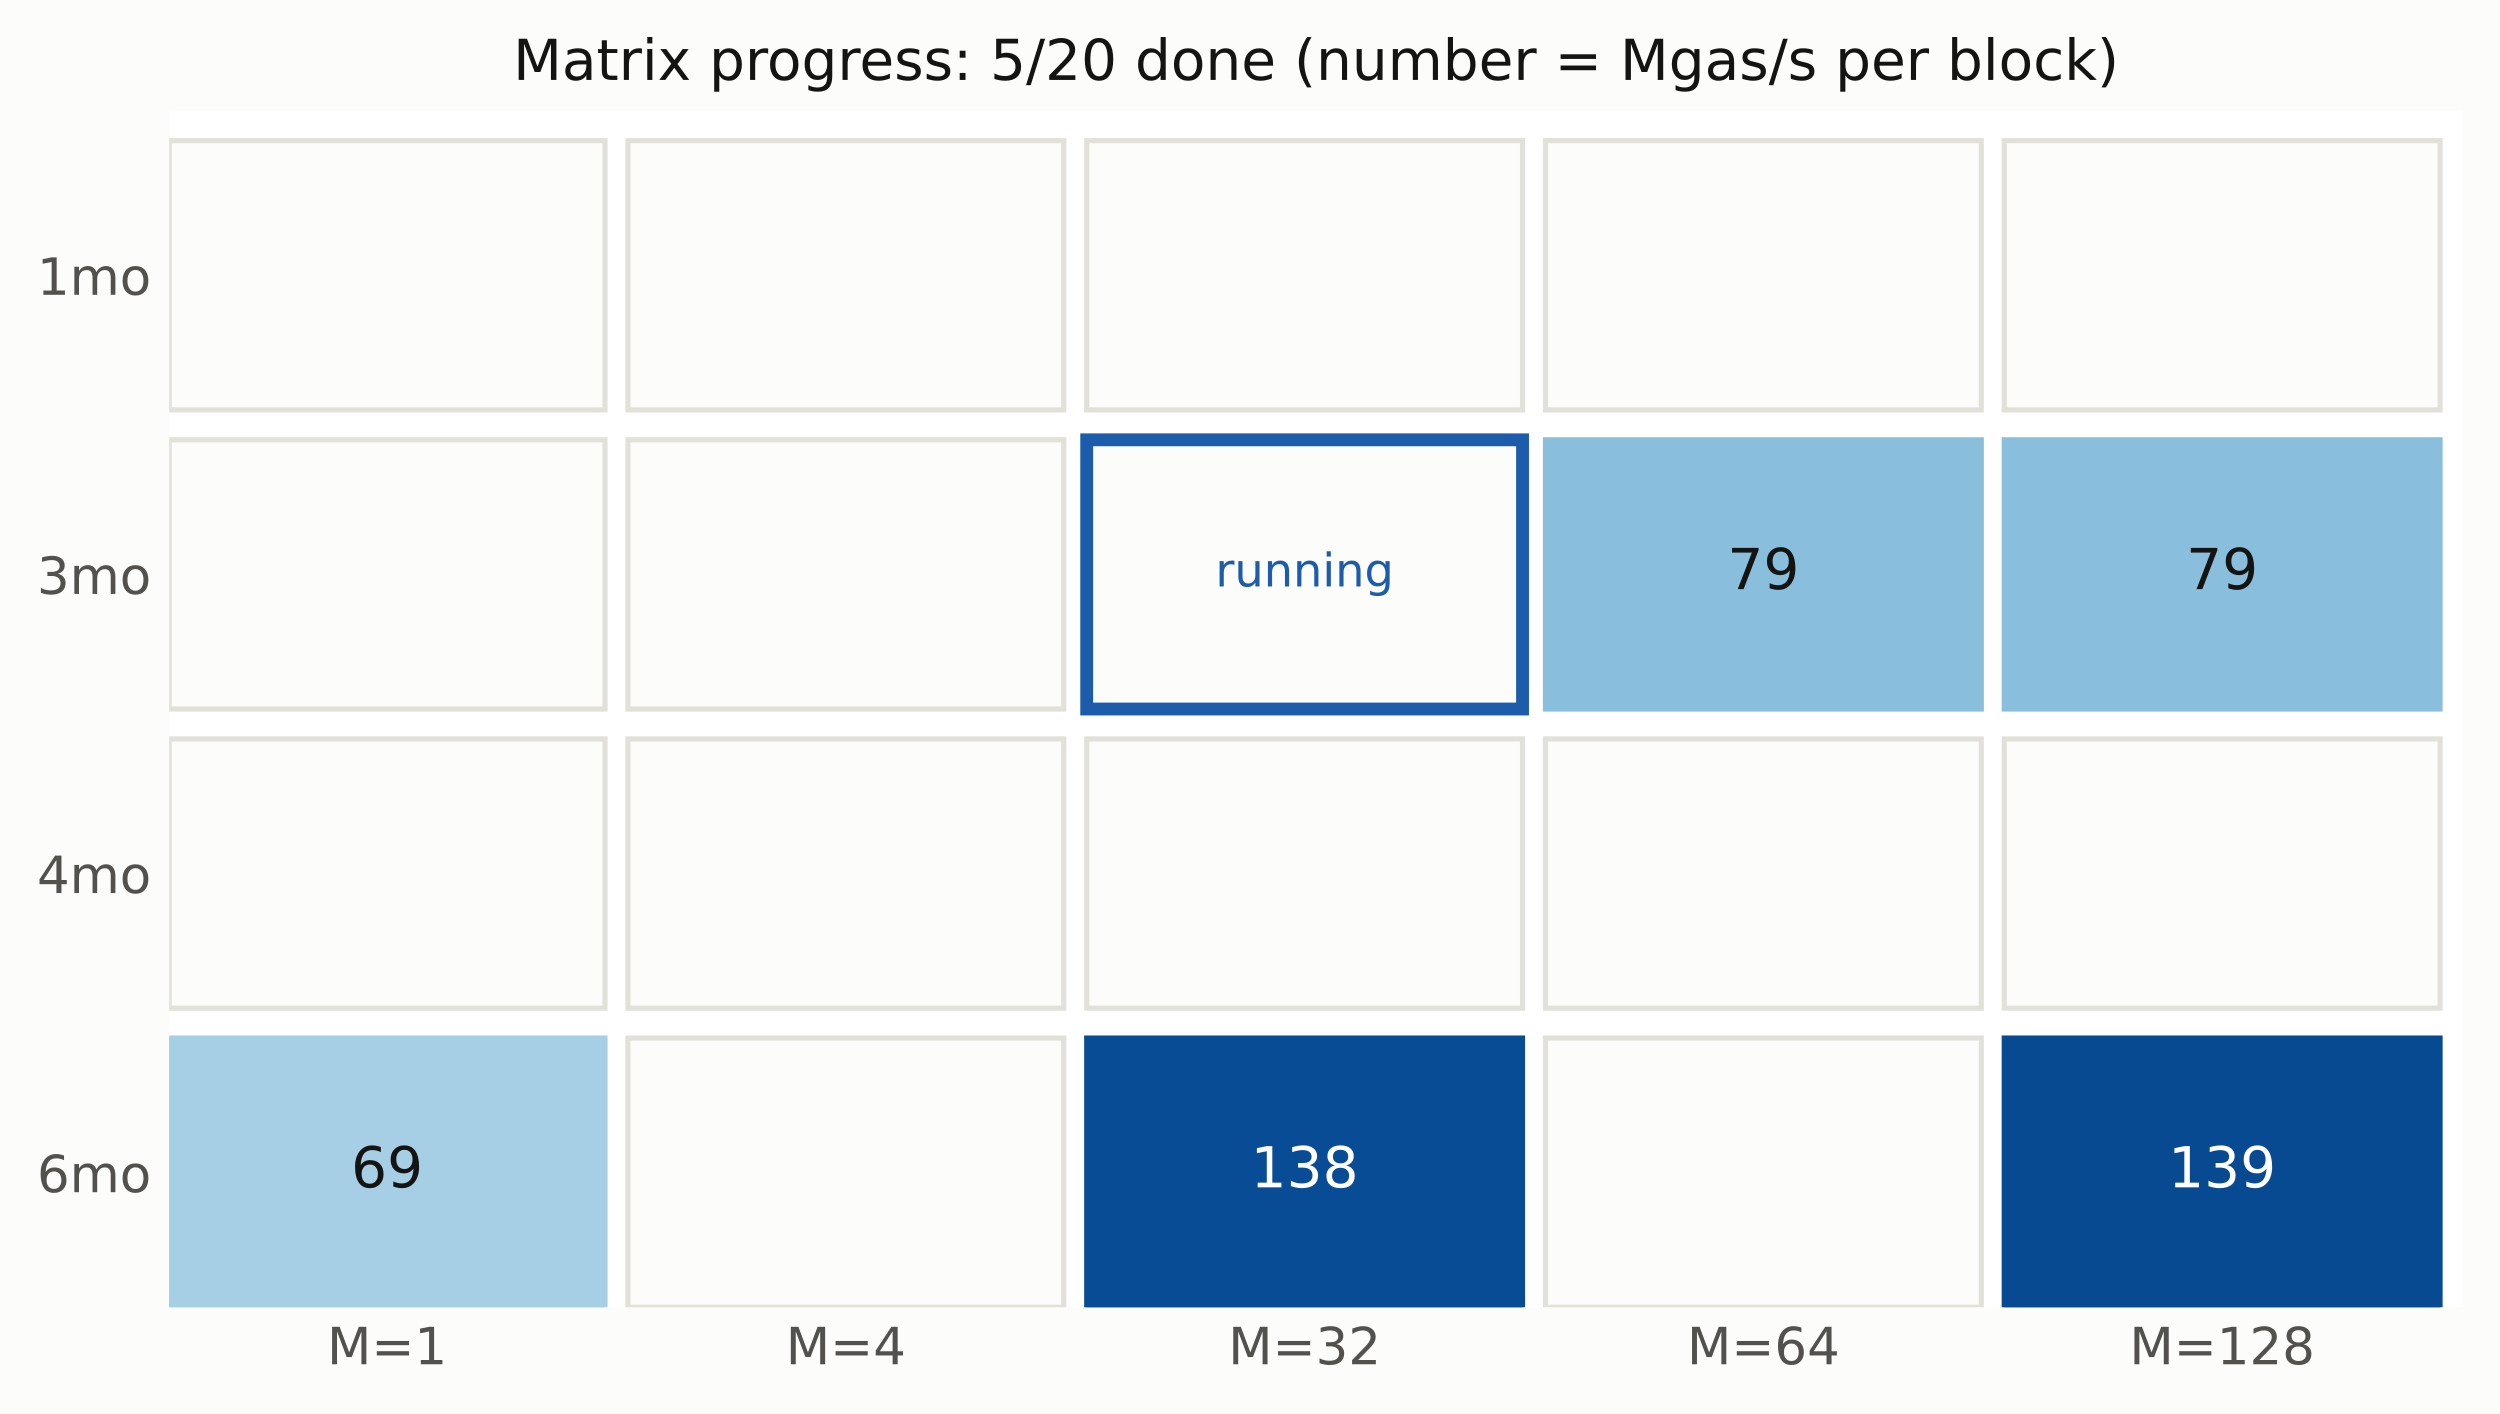
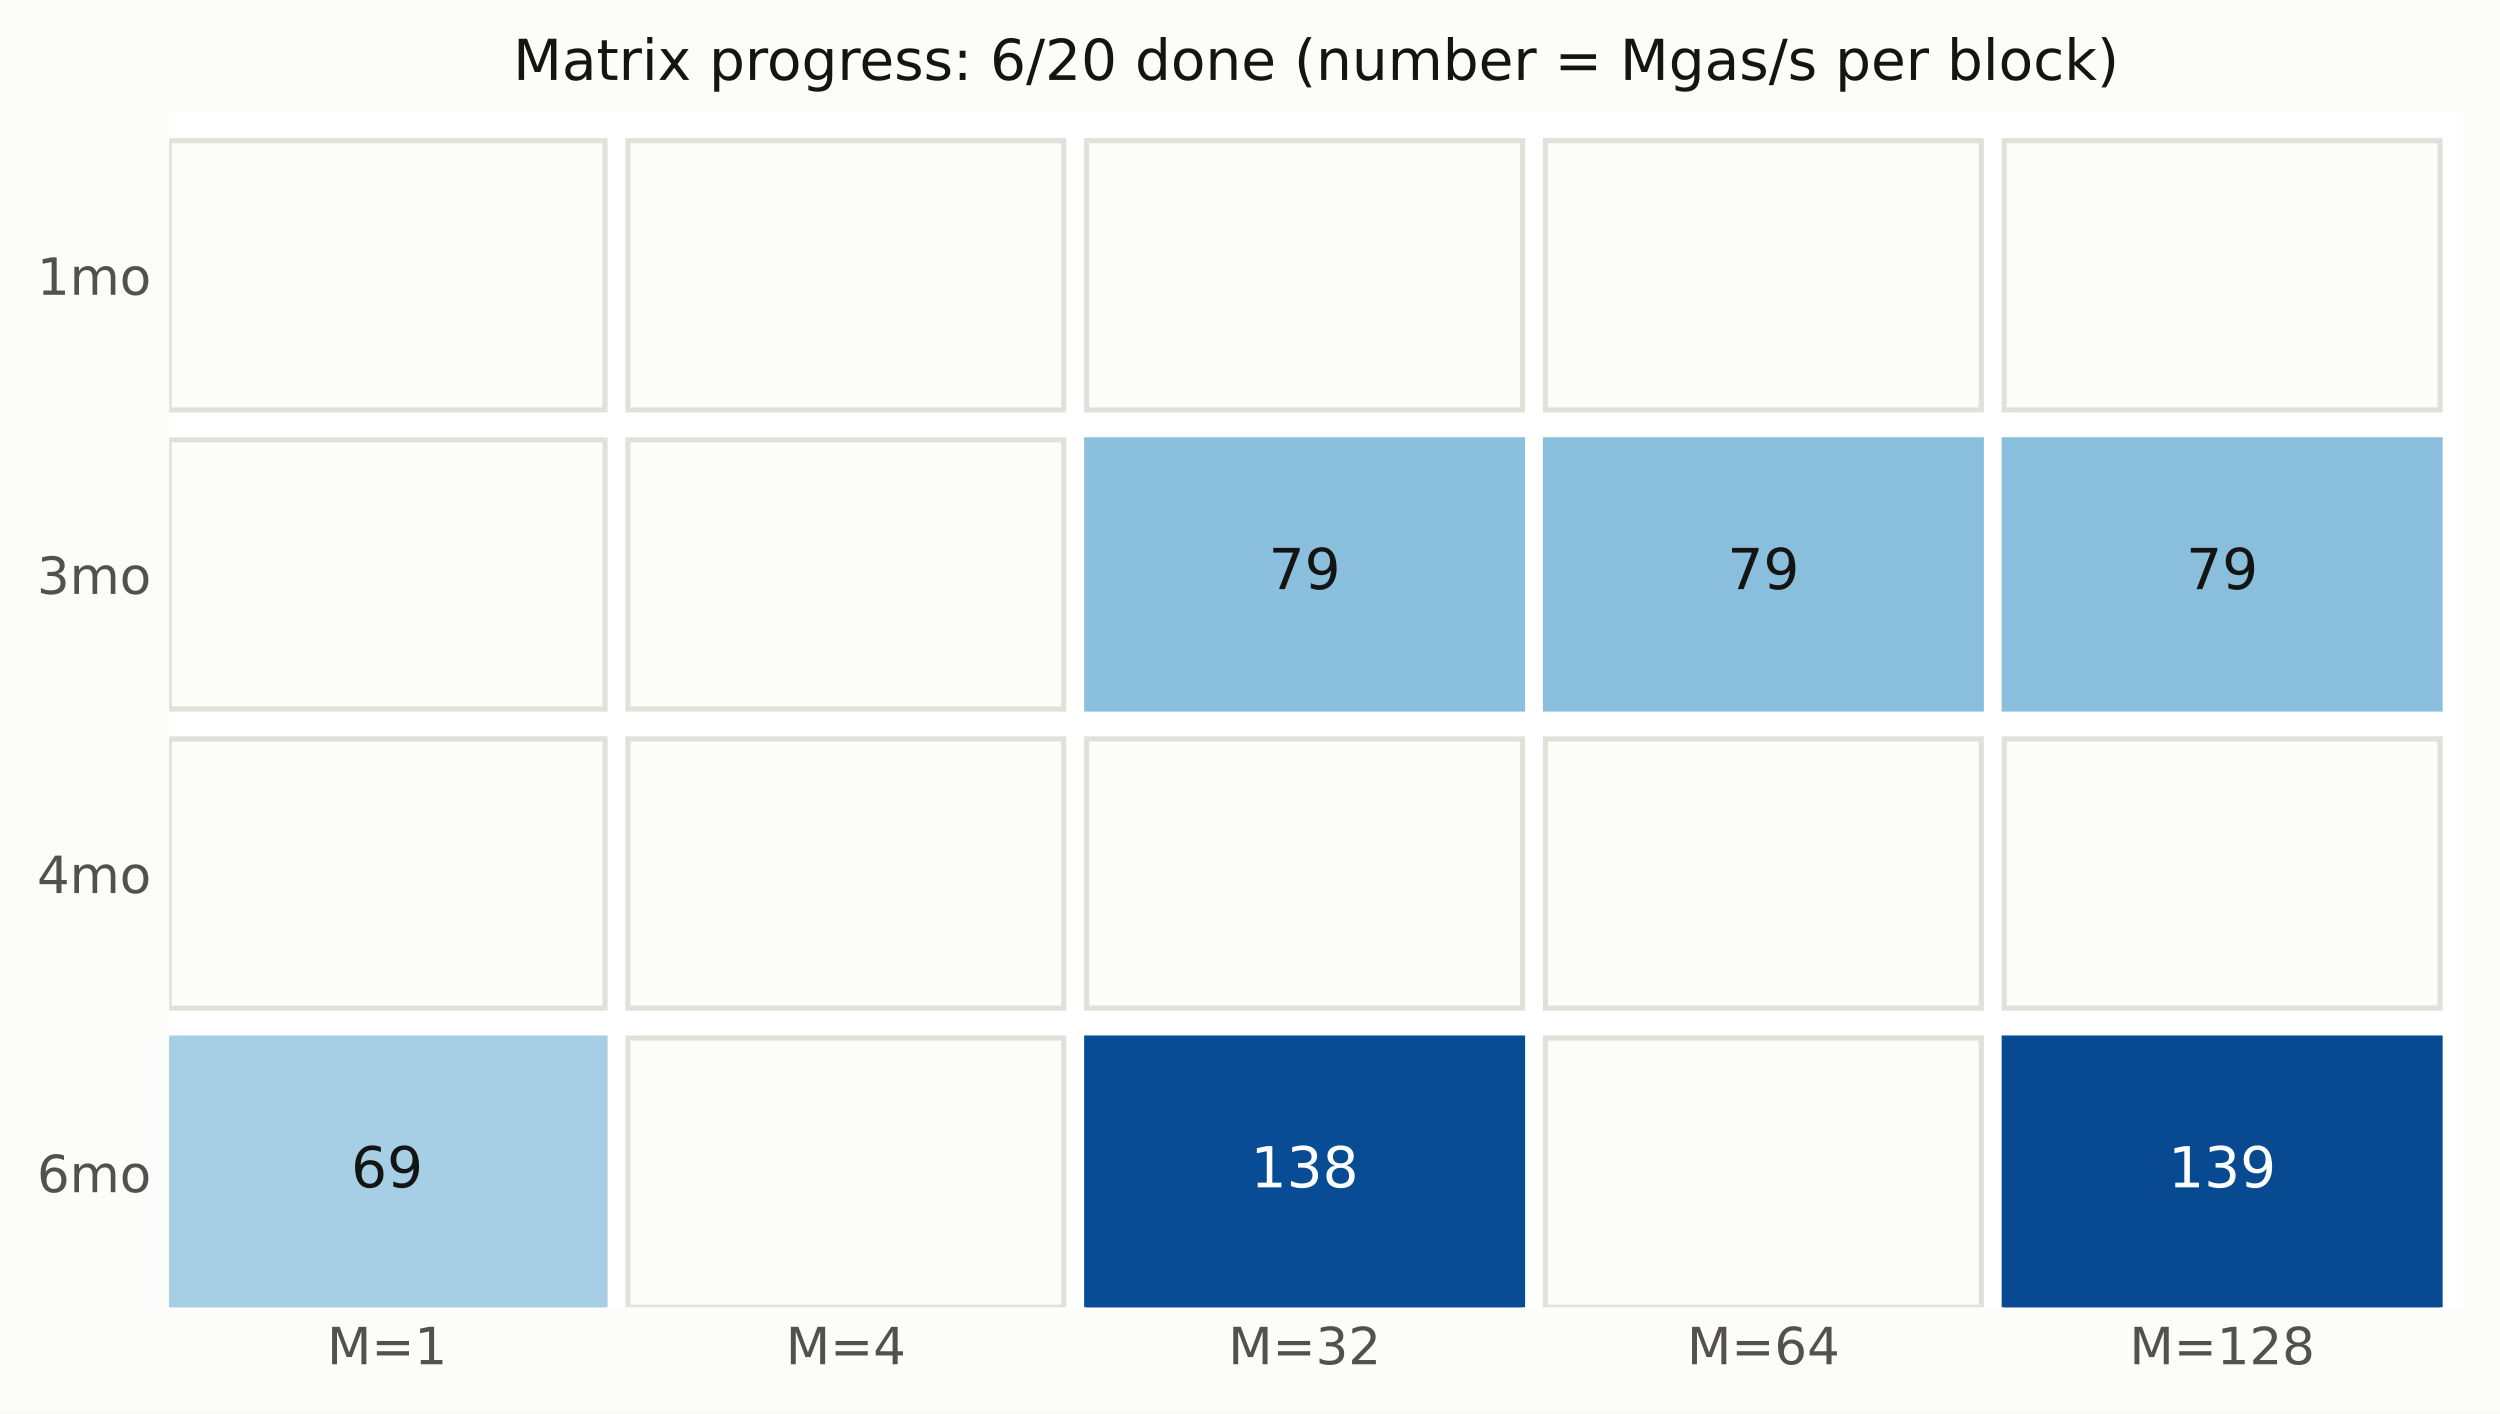
<svg xmlns="http://www.w3.org/2000/svg" xmlns:xlink="http://www.w3.org/1999/xlink" width="486.522pt" height="275.106pt" viewBox="0 0 486.522 275.106" version="1.1">
  <defs>
    <style type="text/css">*{stroke-linejoin: round; stroke-linecap: butt}</style>
  </defs>
  <g id="figure_1">
    <g id="patch_1">
      <path d="M 0 275.106  L 486.522 275.106  L 486.522 0  L 0 0  z " style="fill: #fcfcfb" />
    </g>
    <g id="axes_1">
      <g id="patch_2">
        <path d="M 32.922 254.406  L 479.322 254.406  L 479.322 21.558  L 32.922 21.558  z " style="fill: #ffffff" />
      </g>
      <g id="patch_3">
-         <path d="M 32.922 79.77  L 117.738 79.77  L 117.738 27.379  L 32.922 27.379  z " clip-path="url(#pee3f746dec)" style="fill: #fcfcfb; stroke: #e1e0d9; stroke-linejoin: miter" />
+         <path d="M 32.922 79.77  L 117.738 79.77  L 117.738 27.379  L 32.922 27.379  z " clip-path="url(#p9e8cceeb28)" style="fill: #fcfcfb; stroke: #e1e0d9; stroke-linejoin: miter" />
      </g>
      <g id="patch_4">
-         <path d="M 122.202 79.77  L 207.018 79.77  L 207.018 27.379  L 122.202 27.379  z " clip-path="url(#pee3f746dec)" style="fill: #fcfcfb; stroke: #e1e0d9; stroke-linejoin: miter" />
+         <path d="M 122.202 79.77  L 207.018 79.77  L 207.018 27.379  L 122.202 27.379  z " clip-path="url(#p9e8cceeb28)" style="fill: #fcfcfb; stroke: #e1e0d9; stroke-linejoin: miter" />
      </g>
      <g id="patch_5">
-         <path d="M 211.482 79.77  L 296.298 79.77  L 296.298 27.379  L 211.482 27.379  z " clip-path="url(#pee3f746dec)" style="fill: #fcfcfb; stroke: #e1e0d9; stroke-linejoin: miter" />
+         <path d="M 211.482 79.77  L 296.298 79.77  L 296.298 27.379  L 211.482 27.379  z " clip-path="url(#p9e8cceeb28)" style="fill: #fcfcfb; stroke: #e1e0d9; stroke-linejoin: miter" />
      </g>
      <g id="patch_6">
-         <path d="M 300.762 79.77  L 385.578 79.77  L 385.578 27.379  L 300.762 27.379  z " clip-path="url(#pee3f746dec)" style="fill: #fcfcfb; stroke: #e1e0d9; stroke-linejoin: miter" />
+         <path d="M 300.762 79.77  L 385.578 79.77  L 385.578 27.379  L 300.762 27.379  z " clip-path="url(#p9e8cceeb28)" style="fill: #fcfcfb; stroke: #e1e0d9; stroke-linejoin: miter" />
      </g>
      <g id="patch_7">
-         <path d="M 390.042 79.77  L 474.858 79.77  L 474.858 27.379  L 390.042 27.379  z " clip-path="url(#pee3f746dec)" style="fill: #fcfcfb; stroke: #e1e0d9; stroke-linejoin: miter" />
+         <path d="M 390.042 79.77  L 474.858 79.77  L 474.858 27.379  L 390.042 27.379  z " clip-path="url(#p9e8cceeb28)" style="fill: #fcfcfb; stroke: #e1e0d9; stroke-linejoin: miter" />
      </g>
      <g id="patch_8">
-         <path d="M 32.922 137.982  L 117.738 137.982  L 117.738 85.591  L 32.922 85.591  z " clip-path="url(#pee3f746dec)" style="fill: #fcfcfb; stroke: #e1e0d9; stroke-linejoin: miter" />
+         <path d="M 32.922 137.982  L 117.738 137.982  L 117.738 85.591  L 32.922 85.591  z " clip-path="url(#p9e8cceeb28)" style="fill: #fcfcfb; stroke: #e1e0d9; stroke-linejoin: miter" />
      </g>
      <g id="patch_9">
-         <path d="M 122.202 137.982  L 207.018 137.982  L 207.018 85.591  L 122.202 85.591  z " clip-path="url(#pee3f746dec)" style="fill: #fcfcfb; stroke: #e1e0d9; stroke-linejoin: miter" />
+         <path d="M 122.202 137.982  L 207.018 137.982  L 207.018 85.591  L 122.202 85.591  z " clip-path="url(#p9e8cceeb28)" style="fill: #fcfcfb; stroke: #e1e0d9; stroke-linejoin: miter" />
      </g>
      <g id="patch_10">
-         <path d="M 211.482 137.982  L 296.298 137.982  L 296.298 85.591  L 211.482 85.591  z " clip-path="url(#pee3f746dec)" style="fill: #fcfcfb; stroke: #1c5cab; stroke-width: 2.5; stroke-linejoin: miter" />
+         <path d="M 211.482 137.982  L 296.298 137.982  L 296.298 85.591  L 211.482 85.591  z " clip-path="url(#p9e8cceeb28)" style="fill: #8abfdd; stroke: #8abfdd; stroke-linejoin: miter" />
      </g>
      <g id="patch_11">
-         <path d="M 300.762 137.982  L 385.578 137.982  L 385.578 85.591  L 300.762 85.591  z " clip-path="url(#pee3f746dec)" style="fill: #89bedc; stroke: #89bedc; stroke-linejoin: miter" />
+         <path d="M 300.762 137.982  L 385.578 137.982  L 385.578 85.591  L 300.762 85.591  z " clip-path="url(#p9e8cceeb28)" style="fill: #89bedc; stroke: #89bedc; stroke-linejoin: miter" />
      </g>
      <g id="patch_12">
-         <path d="M 390.042 137.982  L 474.858 137.982  L 474.858 85.591  L 390.042 85.591  z " clip-path="url(#pee3f746dec)" style="fill: #89bedc; stroke: #89bedc; stroke-linejoin: miter" />
+         <path d="M 390.042 137.982  L 474.858 137.982  L 474.858 85.591  L 390.042 85.591  z " clip-path="url(#p9e8cceeb28)" style="fill: #89bedc; stroke: #89bedc; stroke-linejoin: miter" />
      </g>
      <g id="patch_13">
-         <path d="M 32.922 196.194  L 117.738 196.194  L 117.738 143.803  L 32.922 143.803  z " clip-path="url(#pee3f746dec)" style="fill: #fcfcfb; stroke: #e1e0d9; stroke-linejoin: miter" />
+         <path d="M 32.922 196.194  L 117.738 196.194  L 117.738 143.803  L 32.922 143.803  z " clip-path="url(#p9e8cceeb28)" style="fill: #fcfcfb; stroke: #e1e0d9; stroke-linejoin: miter" />
      </g>
      <g id="patch_14">
-         <path d="M 122.202 196.194  L 207.018 196.194  L 207.018 143.803  L 122.202 143.803  z " clip-path="url(#pee3f746dec)" style="fill: #fcfcfb; stroke: #e1e0d9; stroke-linejoin: miter" />
+         <path d="M 122.202 196.194  L 207.018 196.194  L 207.018 143.803  L 122.202 143.803  z " clip-path="url(#p9e8cceeb28)" style="fill: #fcfcfb; stroke: #e1e0d9; stroke-linejoin: miter" />
      </g>
      <g id="patch_15">
-         <path d="M 211.482 196.194  L 296.298 196.194  L 296.298 143.803  L 211.482 143.803  z " clip-path="url(#pee3f746dec)" style="fill: #fcfcfb; stroke: #e1e0d9; stroke-linejoin: miter" />
+         <path d="M 211.482 196.194  L 296.298 196.194  L 296.298 143.803  L 211.482 143.803  z " clip-path="url(#p9e8cceeb28)" style="fill: #fcfcfb; stroke: #e1e0d9; stroke-linejoin: miter" />
      </g>
      <g id="patch_16">
-         <path d="M 300.762 196.194  L 385.578 196.194  L 385.578 143.803  L 300.762 143.803  z " clip-path="url(#pee3f746dec)" style="fill: #fcfcfb; stroke: #e1e0d9; stroke-linejoin: miter" />
+         <path d="M 300.762 196.194  L 385.578 196.194  L 385.578 143.803  L 300.762 143.803  z " clip-path="url(#p9e8cceeb28)" style="fill: #fcfcfb; stroke: #e1e0d9; stroke-linejoin: miter" />
      </g>
      <g id="patch_17">
-         <path d="M 390.042 196.194  L 474.858 196.194  L 474.858 143.803  L 390.042 143.803  z " clip-path="url(#pee3f746dec)" style="fill: #fcfcfb; stroke: #e1e0d9; stroke-linejoin: miter" />
+         <path d="M 390.042 196.194  L 474.858 196.194  L 474.858 143.803  L 390.042 143.803  z " clip-path="url(#p9e8cceeb28)" style="fill: #fcfcfb; stroke: #e1e0d9; stroke-linejoin: miter" />
      </g>
      <g id="patch_18">
-         <path d="M 32.922 254.406  L 117.738 254.406  L 117.738 202.015  L 32.922 202.015  z " clip-path="url(#pee3f746dec)" style="fill: #a6cee4; stroke: #a6cee4; stroke-linejoin: miter" />
+         <path d="M 32.922 254.406  L 117.738 254.406  L 117.738 202.015  L 32.922 202.015  z " clip-path="url(#p9e8cceeb28)" style="fill: #a6cee4; stroke: #a6cee4; stroke-linejoin: miter" />
      </g>
      <g id="patch_19">
-         <path d="M 122.202 254.406  L 207.018 254.406  L 207.018 202.015  L 122.202 202.015  z " clip-path="url(#pee3f746dec)" style="fill: #fcfcfb; stroke: #e1e0d9; stroke-linejoin: miter" />
+         <path d="M 122.202 254.406  L 207.018 254.406  L 207.018 202.015  L 122.202 202.015  z " clip-path="url(#p9e8cceeb28)" style="fill: #fcfcfb; stroke: #e1e0d9; stroke-linejoin: miter" />
      </g>
      <g id="patch_20">
-         <path d="M 211.482 254.406  L 296.298 254.406  L 296.298 202.015  L 211.482 202.015  z " clip-path="url(#pee3f746dec)" style="fill: #084c95; stroke: #084c95; stroke-linejoin: miter" />
+         <path d="M 211.482 254.406  L 296.298 254.406  L 296.298 202.015  L 211.482 202.015  z " clip-path="url(#p9e8cceeb28)" style="fill: #084c95; stroke: #084c95; stroke-linejoin: miter" />
      </g>
      <g id="patch_21">
-         <path d="M 300.762 254.406  L 385.578 254.406  L 385.578 202.015  L 300.762 202.015  z " clip-path="url(#pee3f746dec)" style="fill: #fcfcfb; stroke: #e1e0d9; stroke-linejoin: miter" />
+         <path d="M 300.762 254.406  L 385.578 254.406  L 385.578 202.015  L 300.762 202.015  z " clip-path="url(#p9e8cceeb28)" style="fill: #fcfcfb; stroke: #e1e0d9; stroke-linejoin: miter" />
      </g>
      <g id="patch_22">
-         <path d="M 390.042 254.406  L 474.858 254.406  L 474.858 202.015  L 390.042 202.015  z " clip-path="url(#pee3f746dec)" style="fill: #084a91; stroke: #084a91; stroke-linejoin: miter" />
+         <path d="M 390.042 254.406  L 474.858 254.406  L 474.858 202.015  L 390.042 202.015  z " clip-path="url(#p9e8cceeb28)" style="fill: #084a91; stroke: #084a91; stroke-linejoin: miter" />
      </g>
      <g id="matplotlib.axis_1">
        <g id="xtick_1">
          <g id="line2d_1" />
          <g id="text_1">
            <g style="fill: #52514e" transform="translate(63.64472 265.5039) scale(0.1 -0.1)">
              <defs>
                <path id="DejaVuSans-30" d="M 628 4666  L 1569 4666  L 2759 1491  L 3956 4666  L 4897 4666  L 4897 0  L 4281 0  L 4281 4097  L 3078 897  L 2444 897  L 1241 4097  L 1241 0  L 628 0  L 628 4666  z " transform="scale(0.015625)" />
                <path id="DejaVuSans-20" d="M 678 2906  L 4684 2906  L 4684 2381  L 678 2381  L 678 2906  z M 678 1631  L 4684 1631  L 4684 1100  L 678 1100  L 678 1631  z " transform="scale(0.015625)" />
                <path id="DejaVuSans-14" d="M 794 531  L 1825 531  L 1825 4091  L 703 3866  L 703 4441  L 1819 4666  L 2450 4666  L 2450 531  L 3481 531  L 3481 0  L 794 0  L 794 531  z " transform="scale(0.015625)" />
              </defs>
              <use xlink:href="#DejaVuSans-30" />
              <use xlink:href="#DejaVuSans-20" transform="translate(86.28125 0)" />
              <use xlink:href="#DejaVuSans-14" transform="translate(170.0781 0)" />
            </g>
          </g>
        </g>
        <g id="xtick_2">
          <g id="line2d_2" />
          <g id="text_2">
            <g style="fill: #52514e" transform="translate(152.9247 265.5039) scale(0.1 -0.1)">
              <defs>
                <path id="DejaVuSans-17" d="M 2419 4116  L 825 1625  L 2419 1625  L 2419 4116  z M 2253 4666  L 3047 4666  L 3047 1625  L 3713 1625  L 3713 1100  L 3047 1100  L 3047 0  L 2419 0  L 2419 1100  L 313 1100  L 313 1709  L 2253 4666  z " transform="scale(0.015625)" />
              </defs>
              <use xlink:href="#DejaVuSans-30" />
              <use xlink:href="#DejaVuSans-20" transform="translate(86.28125 0)" />
              <use xlink:href="#DejaVuSans-17" transform="translate(170.0781 0)" />
            </g>
          </g>
        </g>
        <g id="xtick_3">
          <g id="line2d_3" />
          <g id="text_3">
            <g style="fill: #52514e" transform="translate(239.0235 265.5039) scale(0.1 -0.1)">
              <defs>
                <path id="DejaVuSans-16" d="M 2597 2516  Q 3050 2419 3304 2112  Q 3559 1806 3559 1356  Q 3559 666 3084 287  Q 2609 -91 1734 -91  Q 1441 -91 1130 -33  Q 819 25 488 141  L 488 750  Q 750 597 1062 519  Q 1375 441 1716 441  Q 2309 441 2620 675  Q 2931 909 2931 1356  Q 2931 1769 2642 2001  Q 2353 2234 1838 2234  L 1294 2234  L 1294 2753  L 1863 2753  Q 2328 2753 2575 2939  Q 2822 3125 2822 3475  Q 2822 3834 2567 4026  Q 2313 4219 1838 4219  Q 1578 4219 1281 4162  Q 984 4106 628 3988  L 628 4550  Q 988 4650 1302 4700  Q 1616 4750 1894 4750  Q 2613 4750 3031 4423  Q 3450 4097 3450 3541  Q 3450 3153 3228 2886  Q 3006 2619 2597 2516  z " transform="scale(0.015625)" />
                <path id="DejaVuSans-15" d="M 1228 531  L 3431 531  L 3431 0  L 469 0  L 469 531  Q 828 903 1448 1529  Q 2069 2156 2228 2338  Q 2531 2678 2651 2914  Q 2772 3150 2772 3378  Q 2772 3750 2511 3984  Q 2250 4219 1831 4219  Q 1534 4219 1204 4116  Q 875 4013 500 3803  L 500 4441  Q 881 4594 1212 4672  Q 1544 4750 1819 4750  Q 2544 4750 2975 4387  Q 3406 4025 3406 3419  Q 3406 3131 3298 2873  Q 3191 2616 2906 2266  Q 2828 2175 2409 1742  Q 1991 1309 1228 531  z " transform="scale(0.015625)" />
              </defs>
              <use xlink:href="#DejaVuSans-30" />
              <use xlink:href="#DejaVuSans-20" transform="translate(86.28125 0)" />
              <use xlink:href="#DejaVuSans-16" transform="translate(170.0781 0)" />
              <use xlink:href="#DejaVuSans-15" transform="translate(233.7031 0)" />
            </g>
          </g>
        </g>
        <g id="xtick_4">
          <g id="line2d_4" />
          <g id="text_4">
            <g style="fill: #52514e" transform="translate(328.3035 265.5039) scale(0.1 -0.1)">
              <defs>
                <path id="DejaVuSans-19" d="M 2113 2584  Q 1688 2584 1439 2293  Q 1191 2003 1191 1497  Q 1191 994 1439 701  Q 1688 409 2113 409  Q 2538 409 2786 701  Q 3034 994 3034 1497  Q 3034 2003 2786 2293  Q 2538 2584 2113 2584  z M 3366 4563  L 3366 3988  Q 3128 4100 2886 4159  Q 2644 4219 2406 4219  Q 1781 4219 1451 3797  Q 1122 3375 1075 2522  Q 1259 2794 1537 2939  Q 1816 3084 2150 3084  Q 2853 3084 3261 2657  Q 3669 2231 3669 1497  Q 3669 778 3244 343  Q 2819 -91 2113 -91  Q 1303 -91 875 529  Q 447 1150 447 2328  Q 447 3434 972 4092  Q 1497 4750 2381 4750  Q 2619 4750 2861 4703  Q 3103 4656 3366 4563  z " transform="scale(0.015625)" />
              </defs>
              <use xlink:href="#DejaVuSans-30" />
              <use xlink:href="#DejaVuSans-20" transform="translate(86.28125 0)" />
              <use xlink:href="#DejaVuSans-19" transform="translate(170.0781 0)" />
              <use xlink:href="#DejaVuSans-17" transform="translate(233.7031 0)" />
            </g>
          </g>
        </g>
        <g id="xtick_5">
          <g id="line2d_5" />
          <g id="text_5">
            <g style="fill: #52514e" transform="translate(414.4022 265.5039) scale(0.1 -0.1)">
              <defs>
                <path id="DejaVuSans-1b" d="M 2034 2216  Q 1584 2216 1326 1975  Q 1069 1734 1069 1313  Q 1069 891 1326 650  Q 1584 409 2034 409  Q 2484 409 2743 651  Q 3003 894 3003 1313  Q 3003 1734 2745 1975  Q 2488 2216 2034 2216  z M 1403 2484  Q 997 2584 770 2862  Q 544 3141 544 3541  Q 544 4100 942 4425  Q 1341 4750 2034 4750  Q 2731 4750 3128 4425  Q 3525 4100 3525 3541  Q 3525 3141 3298 2862  Q 3072 2584 2669 2484  Q 3125 2378 3379 2068  Q 3634 1759 3634 1313  Q 3634 634 3220 271  Q 2806 -91 2034 -91  Q 1263 -91 848 271  Q 434 634 434 1313  Q 434 1759 690 2068  Q 947 2378 1403 2484  z M 1172 3481  Q 1172 3119 1398 2916  Q 1625 2713 2034 2713  Q 2441 2713 2670 2916  Q 2900 3119 2900 3481  Q 2900 3844 2670 4047  Q 2441 4250 2034 4250  Q 1625 4250 1398 4047  Q 1172 3844 1172 3481  z " transform="scale(0.015625)" />
              </defs>
              <use xlink:href="#DejaVuSans-30" />
              <use xlink:href="#DejaVuSans-20" transform="translate(86.28125 0)" />
              <use xlink:href="#DejaVuSans-14" transform="translate(170.0781 0)" />
              <use xlink:href="#DejaVuSans-15" transform="translate(233.7031 0)" />
              <use xlink:href="#DejaVuSans-1b" transform="translate(297.3281 0)" />
            </g>
          </g>
        </g>
      </g>
      <g id="matplotlib.axis_2">
        <g id="ytick_1">
          <g id="line2d_6" />
          <g id="text_6">
            <g style="fill: #52514e" transform="translate(7.2 57.37371) scale(0.1 -0.1)">
              <defs>
                <path id="DejaVuSans-50" d="M 3328 2828  Q 3544 3216 3844 3400  Q 4144 3584 4550 3584  Q 5097 3584 5394 3201  Q 5691 2819 5691 2113  L 5691 0  L 5113 0  L 5113 2094  Q 5113 2597 4934 2840  Q 4756 3084 4391 3084  Q 3944 3084 3684 2787  Q 3425 2491 3425 1978  L 3425 0  L 2847 0  L 2847 2094  Q 2847 2600 2669 2842  Q 2491 3084 2119 3084  Q 1678 3084 1418 2786  Q 1159 2488 1159 1978  L 1159 0  L 581 0  L 581 3500  L 1159 3500  L 1159 2956  Q 1356 3278 1631 3431  Q 1906 3584 2284 3584  Q 2666 3584 2933 3390  Q 3200 3197 3328 2828  z " transform="scale(0.015625)" />
                <path id="DejaVuSans-52" d="M 1959 3097  Q 1497 3097 1228 2736  Q 959 2375 959 1747  Q 959 1119 1226 758  Q 1494 397 1959 397  Q 2419 397 2687 759  Q 2956 1122 2956 1747  Q 2956 2369 2687 2733  Q 2419 3097 1959 3097  z M 1959 3584  Q 2709 3584 3137 3096  Q 3566 2609 3566 1747  Q 3566 888 3137 398  Q 2709 -91 1959 -91  Q 1206 -91 779 398  Q 353 888 353 1747  Q 353 2609 779 3096  Q 1206 3584 1959 3584  z " transform="scale(0.015625)" />
              </defs>
              <use xlink:href="#DejaVuSans-14" />
              <use xlink:href="#DejaVuSans-50" transform="translate(63.625 0)" />
              <use xlink:href="#DejaVuSans-52" transform="translate(161.0312 0)" />
            </g>
          </g>
        </g>
        <g id="ytick_2">
          <g id="line2d_7" />
          <g id="text_7">
            <g style="fill: #52514e" transform="translate(7.2 115.5857) scale(0.1 -0.1)">
              <use xlink:href="#DejaVuSans-16" />
              <use xlink:href="#DejaVuSans-50" transform="translate(63.625 0)" />
              <use xlink:href="#DejaVuSans-52" transform="translate(161.0312 0)" />
            </g>
          </g>
        </g>
        <g id="ytick_3">
          <g id="line2d_8" />
          <g id="text_8">
            <g style="fill: #52514e" transform="translate(7.2 173.7977) scale(0.1 -0.1)">
              <use xlink:href="#DejaVuSans-17" />
              <use xlink:href="#DejaVuSans-50" transform="translate(63.625 0)" />
              <use xlink:href="#DejaVuSans-52" transform="translate(161.0312 0)" />
            </g>
          </g>
        </g>
        <g id="ytick_4">
          <g id="line2d_9" />
          <g id="text_9">
            <g style="fill: #52514e" transform="translate(7.2 232.0097) scale(0.1 -0.1)">
              <use xlink:href="#DejaVuSans-19" />
              <use xlink:href="#DejaVuSans-50" transform="translate(63.625 0)" />
              <use xlink:href="#DejaVuSans-52" transform="translate(161.0312 0)" />
            </g>
          </g>
        </g>
      </g>
      <g id="text_10">
-         <g style="fill: #1c5cab" transform="translate(236.5255 114.1251) scale(0.09 -0.09)">
-           <defs>
-             <path id="DejaVuSans-55" d="M 2631 2963  Q 2534 3019 2420 3045  Q 2306 3072 2169 3072  Q 1681 3072 1420 2755  Q 1159 2438 1159 1844  L 1159 0  L 581 0  L 581 3500  L 1159 3500  L 1159 2956  Q 1341 3275 1631 3429  Q 1922 3584 2338 3584  Q 2397 3584 2469 3576  Q 2541 3569 2628 3553  L 2631 2963  z " transform="scale(0.015625)" />
-             <path id="DejaVuSans-58" d="M 544 1381  L 544 3500  L 1119 3500  L 1119 1403  Q 1119 906 1312 657  Q 1506 409 1894 409  Q 2359 409 2629 706  Q 2900 1003 2900 1516  L 2900 3500  L 3475 3500  L 3475 0  L 2900 0  L 2900 538  Q 2691 219 2414 64  Q 2138 -91 1772 -91  Q 1169 -91 856 284  Q 544 659 544 1381  z M 1991 3584  L 1991 3584  z " transform="scale(0.015625)" />
-             <path id="DejaVuSans-51" d="M 3513 2113  L 3513 0  L 2938 0  L 2938 2094  Q 2938 2591 2744 2837  Q 2550 3084 2163 3084  Q 1697 3084 1428 2787  Q 1159 2491 1159 1978  L 1159 0  L 581 0  L 581 3500  L 1159 3500  L 1159 2956  Q 1366 3272 1645 3428  Q 1925 3584 2291 3584  Q 2894 3584 3203 3211  Q 3513 2838 3513 2113  z " transform="scale(0.015625)" />
-             <path id="DejaVuSans-4c" d="M 603 3500  L 1178 3500  L 1178 0  L 603 0  L 603 3500  z M 603 4863  L 1178 4863  L 1178 4134  L 603 4134  L 603 4863  z " transform="scale(0.015625)" />
-             <path id="DejaVuSans-4a" d="M 2906 1791  Q 2906 2416 2648 2759  Q 2391 3103 1925 3103  Q 1463 3103 1205 2759  Q 947 2416 947 1791  Q 947 1169 1205 825  Q 1463 481 1925 481  Q 2391 481 2648 825  Q 2906 1169 2906 1791  z M 3481 434  Q 3481 -459 3084 -895  Q 2688 -1331 1869 -1331  Q 1566 -1331 1297 -1286  Q 1028 -1241 775 -1147  L 775 -588  Q 1028 -725 1275 -790  Q 1522 -856 1778 -856  Q 2344 -856 2625 -561  Q 2906 -266 2906 331  L 2906 616  Q 2728 306 2450 153  Q 2172 0 1784 0  Q 1141 0 747 490  Q 353 981 353 1791  Q 353 2603 747 3093  Q 1141 3584 1784 3584  Q 2172 3584 2450 3431  Q 2728 3278 2906 2969  L 2906 3500  L 3481 3500  L 3481 434  z " transform="scale(0.015625)" />
-           </defs>
-           <use xlink:href="#DejaVuSans-55" />
-           <use xlink:href="#DejaVuSans-58" transform="translate(41.10938 0)" />
-           <use xlink:href="#DejaVuSans-51" transform="translate(104.4844 0)" />
-           <use xlink:href="#DejaVuSans-51" transform="translate(167.8594 0)" />
-           <use xlink:href="#DejaVuSans-4c" transform="translate(231.2344 0)" />
-           <use xlink:href="#DejaVuSans-51" transform="translate(259.0156 0)" />
-           <use xlink:href="#DejaVuSans-4a" transform="translate(322.3906 0)" />
-         </g>
-       </g>
-       <g id="text_11">
-         <g style="fill: #141412" transform="translate(336.1711 114.6443) scale(0.11 -0.11)">
+         <g style="fill: #141412" transform="translate(246.8911 114.6443) scale(0.11 -0.11)">
          <defs>
            <path id="DejaVuSans-1a" d="M 525 4666  L 3525 4666  L 3525 4397  L 1831 0  L 1172 0  L 2766 4134  L 525 4134  L 525 4666  z " transform="scale(0.015625)" />
            <path id="DejaVuSans-1c" d="M 703 97  L 703 672  Q 941 559 1184 500  Q 1428 441 1663 441  Q 2288 441 2617 861  Q 2947 1281 2994 2138  Q 2813 1869 2534 1725  Q 2256 1581 1919 1581  Q 1219 1581 811 2004  Q 403 2428 403 3163  Q 403 3881 828 4315  Q 1253 4750 1959 4750  Q 2769 4750 3195 4129  Q 3622 3509 3622 2328  Q 3622 1225 3098 567  Q 2575 -91 1691 -91  Q 1453 -91 1209 -44  Q 966 3 703 97  z M 1959 2075  Q 2384 2075 2632 2365  Q 2881 2656 2881 3163  Q 2881 3666 2632 3958  Q 2384 4250 1959 4250  Q 1534 4250 1286 3958  Q 1038 3666 1038 3163  Q 1038 2656 1286 2365  Q 1534 2075 1959 2075  z " transform="scale(0.015625)" />
          </defs>
          <use xlink:href="#DejaVuSans-1a" />
          <use xlink:href="#DejaVuSans-1c" transform="translate(63.625 0)" />
        </g>
      </g>
+       <g id="text_11">
+         <g style="fill: #141412" transform="translate(336.1711 114.6443) scale(0.11 -0.11)">
+           <use xlink:href="#DejaVuSans-1a" />
+           <use xlink:href="#DejaVuSans-1c" transform="translate(63.625 0)" />
+         </g>
+       </g>
      <g id="text_12">
        <g style="fill: #141412" transform="translate(425.4511 114.6443) scale(0.11 -0.11)">
          <use xlink:href="#DejaVuSans-1a" />
          <use xlink:href="#DejaVuSans-1c" transform="translate(63.625 0)" />
        </g>
      </g>
      <g id="text_13">
        <g style="fill: #141412" transform="translate(68.33113 231.0683) scale(0.11 -0.11)">
          <use xlink:href="#DejaVuSans-19" />
          <use xlink:href="#DejaVuSans-1c" transform="translate(63.625 0)" />
        </g>
      </g>
      <g id="text_14">
        <g style="fill: #ffffff" transform="translate(243.3918 231.0683) scale(0.11 -0.11)">
          <use xlink:href="#DejaVuSans-14" />
          <use xlink:href="#DejaVuSans-16" transform="translate(63.625 0)" />
          <use xlink:href="#DejaVuSans-1b" transform="translate(127.25 0)" />
        </g>
      </g>
      <g id="text_15">
        <g style="fill: #ffffff" transform="translate(421.9518 231.0683) scale(0.11 -0.11)">
          <use xlink:href="#DejaVuSans-14" />
          <use xlink:href="#DejaVuSans-16" transform="translate(63.625 0)" />
          <use xlink:href="#DejaVuSans-1c" transform="translate(127.25 0)" />
        </g>
      </g>
      <g id="text_16">
        <g style="fill: #141412" transform="translate(99.86086 15.55828) scale(0.11 -0.11)">
          <defs>
            <path id="DejaVuSans-44" d="M 2194 1759  Q 1497 1759 1228 1600  Q 959 1441 959 1056  Q 959 750 1161 570  Q 1363 391 1709 391  Q 2188 391 2477 730  Q 2766 1069 2766 1631  L 2766 1759  L 2194 1759  z M 3341 1997  L 3341 0  L 2766 0  L 2766 531  Q 2569 213 2275 61  Q 1981 -91 1556 -91  Q 1019 -91 701 211  Q 384 513 384 1019  Q 384 1609 779 1909  Q 1175 2209 1959 2209  L 2766 2209  L 2766 2266  Q 2766 2663 2505 2880  Q 2244 3097 1772 3097  Q 1472 3097 1187 3025  Q 903 2953 641 2809  L 641 3341  Q 956 3463 1253 3523  Q 1550 3584 1831 3584  Q 2591 3584 2966 3190  Q 3341 2797 3341 1997  z " transform="scale(0.015625)" />
            <path id="DejaVuSans-57" d="M 1172 4494  L 1172 3500  L 2356 3500  L 2356 3053  L 1172 3053  L 1172 1153  Q 1172 725 1289 603  Q 1406 481 1766 481  L 2356 481  L 2356 0  L 1766 0  Q 1100 0 847 248  Q 594 497 594 1153  L 594 3053  L 172 3053  L 172 3500  L 594 3500  L 594 4494  L 1172 4494  z " transform="scale(0.015625)" />
+             <path id="DejaVuSans-55" d="M 2631 2963  Q 2534 3019 2420 3045  Q 2306 3072 2169 3072  Q 1681 3072 1420 2755  Q 1159 2438 1159 1844  L 1159 0  L 581 0  L 581 3500  L 1159 3500  L 1159 2956  Q 1341 3275 1631 3429  Q 1922 3584 2338 3584  Q 2397 3584 2469 3576  Q 2541 3569 2628 3553  L 2631 2963  z " transform="scale(0.015625)" />
+             <path id="DejaVuSans-4c" d="M 603 3500  L 1178 3500  L 1178 0  L 603 0  L 603 3500  z M 603 4863  L 1178 4863  L 1178 4134  L 603 4134  L 603 4863  z " transform="scale(0.015625)" />
            <path id="DejaVuSans-5b" d="M 3513 3500  L 2247 1797  L 3578 0  L 2900 0  L 1881 1375  L 863 0  L 184 0  L 1544 1831  L 300 3500  L 978 3500  L 1906 2253  L 2834 3500  L 3513 3500  z " transform="scale(0.015625)" />
            <path id="DejaVuSans-3" transform="scale(0.015625)" />
            <path id="DejaVuSans-53" d="M 1159 525  L 1159 -1331  L 581 -1331  L 581 3500  L 1159 3500  L 1159 2969  Q 1341 3281 1617 3432  Q 1894 3584 2278 3584  Q 2916 3584 3314 3078  Q 3713 2572 3713 1747  Q 3713 922 3314 415  Q 2916 -91 2278 -91  Q 1894 -91 1617 61  Q 1341 213 1159 525  z M 3116 1747  Q 3116 2381 2855 2742  Q 2594 3103 2138 3103  Q 1681 3103 1420 2742  Q 1159 2381 1159 1747  Q 1159 1113 1420 752  Q 1681 391 2138 391  Q 2594 391 2855 752  Q 3116 1113 3116 1747  z " transform="scale(0.015625)" />
+             <path id="DejaVuSans-4a" d="M 2906 1791  Q 2906 2416 2648 2759  Q 2391 3103 1925 3103  Q 1463 3103 1205 2759  Q 947 2416 947 1791  Q 947 1169 1205 825  Q 1463 481 1925 481  Q 2391 481 2648 825  Q 2906 1169 2906 1791  z M 3481 434  Q 3481 -459 3084 -895  Q 2688 -1331 1869 -1331  Q 1566 -1331 1297 -1286  Q 1028 -1241 775 -1147  L 775 -588  Q 1028 -725 1275 -790  Q 1522 -856 1778 -856  Q 2344 -856 2625 -561  Q 2906 -266 2906 331  L 2906 616  Q 2728 306 2450 153  Q 2172 0 1784 0  Q 1141 0 747 490  Q 353 981 353 1791  Q 353 2603 747 3093  Q 1141 3584 1784 3584  Q 2172 3584 2450 3431  Q 2728 3278 2906 2969  L 2906 3500  L 3481 3500  L 3481 434  z " transform="scale(0.015625)" />
            <path id="DejaVuSans-48" d="M 3597 1894  L 3597 1613  L 953 1613  Q 991 1019 1311 708  Q 1631 397 2203 397  Q 2534 397 2845 478  Q 3156 559 3463 722  L 3463 178  Q 3153 47 2828 -22  Q 2503 -91 2169 -91  Q 1331 -91 842 396  Q 353 884 353 1716  Q 353 2575 817 3079  Q 1281 3584 2069 3584  Q 2775 3584 3186 3129  Q 3597 2675 3597 1894  z M 3022 2063  Q 3016 2534 2758 2815  Q 2500 3097 2075 3097  Q 1594 3097 1305 2825  Q 1016 2553 972 2059  L 3022 2063  z " transform="scale(0.015625)" />
            <path id="DejaVuSans-56" d="M 2834 3397  L 2834 2853  Q 2591 2978 2328 3040  Q 2066 3103 1784 3103  Q 1356 3103 1142 2972  Q 928 2841 928 2578  Q 928 2378 1081 2264  Q 1234 2150 1697 2047  L 1894 2003  Q 2506 1872 2764 1633  Q 3022 1394 3022 966  Q 3022 478 2636 193  Q 2250 -91 1575 -91  Q 1294 -91 989 -36  Q 684 19 347 128  L 347 722  Q 666 556 975 473  Q 1284 391 1588 391  Q 1994 391 2212 530  Q 2431 669 2431 922  Q 2431 1156 2273 1281  Q 2116 1406 1581 1522  L 1381 1569  Q 847 1681 609 1914  Q 372 2147 372 2553  Q 372 3047 722 3315  Q 1072 3584 1716 3584  Q 2034 3584 2315 3537  Q 2597 3491 2834 3397  z " transform="scale(0.015625)" />
            <path id="DejaVuSans-1d" d="M 750 794  L 1409 794  L 1409 0  L 750 0  L 750 794  z M 750 3309  L 1409 3309  L 1409 2516  L 750 2516  L 750 3309  z " transform="scale(0.015625)" />
-             <path id="DejaVuSans-18" d="M 691 4666  L 3169 4666  L 3169 4134  L 1269 4134  L 1269 2991  Q 1406 3038 1543 3061  Q 1681 3084 1819 3084  Q 2600 3084 3056 2656  Q 3513 2228 3513 1497  Q 3513 744 3044 326  Q 2575 -91 1722 -91  Q 1428 -91 1123 -41  Q 819 9 494 109  L 494 744  Q 775 591 1075 516  Q 1375 441 1709 441  Q 2250 441 2565 725  Q 2881 1009 2881 1497  Q 2881 1984 2565 2268  Q 2250 2553 1709 2553  Q 1456 2553 1204 2497  Q 953 2441 691 2322  L 691 4666  z " transform="scale(0.015625)" />
            <path id="DejaVuSans-12" d="M 1625 4666  L 2156 4666  L 531 -594  L 0 -594  L 1625 4666  z " transform="scale(0.015625)" />
            <path id="DejaVuSans-13" d="M 2034 4250  Q 1547 4250 1301 3770  Q 1056 3291 1056 2328  Q 1056 1369 1301 889  Q 1547 409 2034 409  Q 2525 409 2770 889  Q 3016 1369 3016 2328  Q 3016 3291 2770 3770  Q 2525 4250 2034 4250  z M 2034 4750  Q 2819 4750 3233 4129  Q 3647 3509 3647 2328  Q 3647 1150 3233 529  Q 2819 -91 2034 -91  Q 1250 -91 836 529  Q 422 1150 422 2328  Q 422 3509 836 4129  Q 1250 4750 2034 4750  z " transform="scale(0.015625)" />
            <path id="DejaVuSans-47" d="M 2906 2969  L 2906 4863  L 3481 4863  L 3481 0  L 2906 0  L 2906 525  Q 2725 213 2448 61  Q 2172 -91 1784 -91  Q 1150 -91 751 415  Q 353 922 353 1747  Q 353 2572 751 3078  Q 1150 3584 1784 3584  Q 2172 3584 2448 3432  Q 2725 3281 2906 2969  z M 947 1747  Q 947 1113 1208 752  Q 1469 391 1925 391  Q 2381 391 2643 752  Q 2906 1113 2906 1747  Q 2906 2381 2643 2742  Q 2381 3103 1925 3103  Q 1469 3103 1208 2742  Q 947 2381 947 1747  z " transform="scale(0.015625)" />
+             <path id="DejaVuSans-51" d="M 3513 2113  L 3513 0  L 2938 0  L 2938 2094  Q 2938 2591 2744 2837  Q 2550 3084 2163 3084  Q 1697 3084 1428 2787  Q 1159 2491 1159 1978  L 1159 0  L 581 0  L 581 3500  L 1159 3500  L 1159 2956  Q 1366 3272 1645 3428  Q 1925 3584 2291 3584  Q 2894 3584 3203 3211  Q 3513 2838 3513 2113  z " transform="scale(0.015625)" />
            <path id="DejaVuSans-b" d="M 1984 4856  Q 1566 4138 1362 3434  Q 1159 2731 1159 2009  Q 1159 1288 1364 580  Q 1569 -128 1984 -844  L 1484 -844  Q 1016 -109 783 600  Q 550 1309 550 2009  Q 550 2706 781 3412  Q 1013 4119 1484 4856  L 1984 4856  z " transform="scale(0.015625)" />
+             <path id="DejaVuSans-58" d="M 544 1381  L 544 3500  L 1119 3500  L 1119 1403  Q 1119 906 1312 657  Q 1506 409 1894 409  Q 2359 409 2629 706  Q 2900 1003 2900 1516  L 2900 3500  L 3475 3500  L 3475 0  L 2900 0  L 2900 538  Q 2691 219 2414 64  Q 2138 -91 1772 -91  Q 1169 -91 856 284  Q 544 659 544 1381  z M 1991 3584  L 1991 3584  z " transform="scale(0.015625)" />
            <path id="DejaVuSans-45" d="M 3116 1747  Q 3116 2381 2855 2742  Q 2594 3103 2138 3103  Q 1681 3103 1420 2742  Q 1159 2381 1159 1747  Q 1159 1113 1420 752  Q 1681 391 2138 391  Q 2594 391 2855 752  Q 3116 1113 3116 1747  z M 1159 2969  Q 1341 3281 1617 3432  Q 1894 3584 2278 3584  Q 2916 3584 3314 3078  Q 3713 2572 3713 1747  Q 3713 922 3314 415  Q 2916 -91 2278 -91  Q 1894 -91 1617 61  Q 1341 213 1159 525  L 1159 0  L 581 0  L 581 4863  L 1159 4863  L 1159 2969  z " transform="scale(0.015625)" />
            <path id="DejaVuSans-4f" d="M 603 4863  L 1178 4863  L 1178 0  L 603 0  L 603 4863  z " transform="scale(0.015625)" />
            <path id="DejaVuSans-46" d="M 3122 3366  L 3122 2828  Q 2878 2963 2633 3030  Q 2388 3097 2138 3097  Q 1578 3097 1268 2742  Q 959 2388 959 1747  Q 959 1106 1268 751  Q 1578 397 2138 397  Q 2388 397 2633 464  Q 2878 531 3122 666  L 3122 134  Q 2881 22 2623 -34  Q 2366 -91 2075 -91  Q 1284 -91 818 406  Q 353 903 353 1747  Q 353 2603 823 3093  Q 1294 3584 2113 3584  Q 2378 3584 2631 3529  Q 2884 3475 3122 3366  z " transform="scale(0.015625)" />
            <path id="DejaVuSans-4e" d="M 581 4863  L 1159 4863  L 1159 1991  L 2875 3500  L 3609 3500  L 1753 1863  L 3688 0  L 2938 0  L 1159 1709  L 1159 0  L 581 0  L 581 4863  z " transform="scale(0.015625)" />
            <path id="DejaVuSans-c" d="M 513 4856  L 1013 4856  Q 1481 4119 1714 3412  Q 1947 2706 1947 2009  Q 1947 1309 1714 600  Q 1481 -109 1013 -844  L 513 -844  Q 928 -128 1133 580  Q 1338 1288 1338 2009  Q 1338 2731 1133 3434  Q 928 4138 513 4856  z " transform="scale(0.015625)" />
          </defs>
          <use xlink:href="#DejaVuSans-30" />
          <use xlink:href="#DejaVuSans-44" transform="translate(86.28125 0)" />
          <use xlink:href="#DejaVuSans-57" transform="translate(147.5625 0)" />
          <use xlink:href="#DejaVuSans-55" transform="translate(186.7656 0)" />
          <use xlink:href="#DejaVuSans-4c" transform="translate(227.875 0)" />
          <use xlink:href="#DejaVuSans-5b" transform="translate(255.6562 0)" />
          <use xlink:href="#DejaVuSans-3" transform="translate(314.8438 0)" />
          <use xlink:href="#DejaVuSans-53" transform="translate(346.625 0)" />
          <use xlink:href="#DejaVuSans-55" transform="translate(410.1094 0)" />
          <use xlink:href="#DejaVuSans-52" transform="translate(449.0156 0)" />
          <use xlink:href="#DejaVuSans-4a" transform="translate(510.2031 0)" />
          <use xlink:href="#DejaVuSans-55" transform="translate(573.6875 0)" />
          <use xlink:href="#DejaVuSans-48" transform="translate(612.5938 0)" />
          <use xlink:href="#DejaVuSans-56" transform="translate(674.125 0)" />
          <use xlink:href="#DejaVuSans-56" transform="translate(726.2188 0)" />
          <use xlink:href="#DejaVuSans-1d" transform="translate(778.3125 0)" />
          <use xlink:href="#DejaVuSans-3" transform="translate(812 0)" />
-           <use xlink:href="#DejaVuSans-18" transform="translate(843.7812 0)" />
+           <use xlink:href="#DejaVuSans-19" transform="translate(843.7812 0)" />
          <use xlink:href="#DejaVuSans-12" transform="translate(907.4062 0)" />
          <use xlink:href="#DejaVuSans-15" transform="translate(941.0938 0)" />
          <use xlink:href="#DejaVuSans-13" transform="translate(1004.719 0)" />
          <use xlink:href="#DejaVuSans-3" transform="translate(1068.344 0)" />
          <use xlink:href="#DejaVuSans-47" transform="translate(1100.125 0)" />
          <use xlink:href="#DejaVuSans-52" transform="translate(1163.609 0)" />
          <use xlink:href="#DejaVuSans-51" transform="translate(1224.797 0)" />
          <use xlink:href="#DejaVuSans-48" transform="translate(1288.172 0)" />
          <use xlink:href="#DejaVuSans-3" transform="translate(1349.703 0)" />
          <use xlink:href="#DejaVuSans-b" transform="translate(1381.484 0)" />
          <use xlink:href="#DejaVuSans-51" transform="translate(1420.5 0)" />
          <use xlink:href="#DejaVuSans-58" transform="translate(1483.875 0)" />
          <use xlink:href="#DejaVuSans-50" transform="translate(1547.25 0)" />
          <use xlink:href="#DejaVuSans-45" transform="translate(1644.656 0)" />
          <use xlink:href="#DejaVuSans-48" transform="translate(1708.141 0)" />
          <use xlink:href="#DejaVuSans-55" transform="translate(1769.672 0)" />
          <use xlink:href="#DejaVuSans-3" transform="translate(1810.781 0)" />
          <use xlink:href="#DejaVuSans-20" transform="translate(1842.562 0)" />
          <use xlink:href="#DejaVuSans-3" transform="translate(1926.359 0)" />
          <use xlink:href="#DejaVuSans-30" transform="translate(1958.141 0)" />
          <use xlink:href="#DejaVuSans-4a" transform="translate(2044.422 0)" />
          <use xlink:href="#DejaVuSans-44" transform="translate(2107.906 0)" />
          <use xlink:href="#DejaVuSans-56" transform="translate(2169.188 0)" />
          <use xlink:href="#DejaVuSans-12" transform="translate(2221.281 0)" />
          <use xlink:href="#DejaVuSans-56" transform="translate(2254.969 0)" />
          <use xlink:href="#DejaVuSans-3" transform="translate(2307.062 0)" />
          <use xlink:href="#DejaVuSans-53" transform="translate(2338.844 0)" />
          <use xlink:href="#DejaVuSans-48" transform="translate(2402.328 0)" />
          <use xlink:href="#DejaVuSans-55" transform="translate(2463.859 0)" />
          <use xlink:href="#DejaVuSans-3" transform="translate(2504.969 0)" />
          <use xlink:href="#DejaVuSans-45" transform="translate(2536.75 0)" />
          <use xlink:href="#DejaVuSans-4f" transform="translate(2600.234 0)" />
          <use xlink:href="#DejaVuSans-52" transform="translate(2628.016 0)" />
          <use xlink:href="#DejaVuSans-46" transform="translate(2689.203 0)" />
          <use xlink:href="#DejaVuSans-4e" transform="translate(2744.188 0)" />
          <use xlink:href="#DejaVuSans-c" transform="translate(2802.094 0)" />
        </g>
      </g>
    </g>
  </g>
  <defs>
-     <clipPath id="pee3f746dec">
+     <clipPath id="p9e8cceeb28">
      <rect x="32.922" y="21.558" width="446.4" height="232.848" />
    </clipPath>
  </defs>
</svg>
